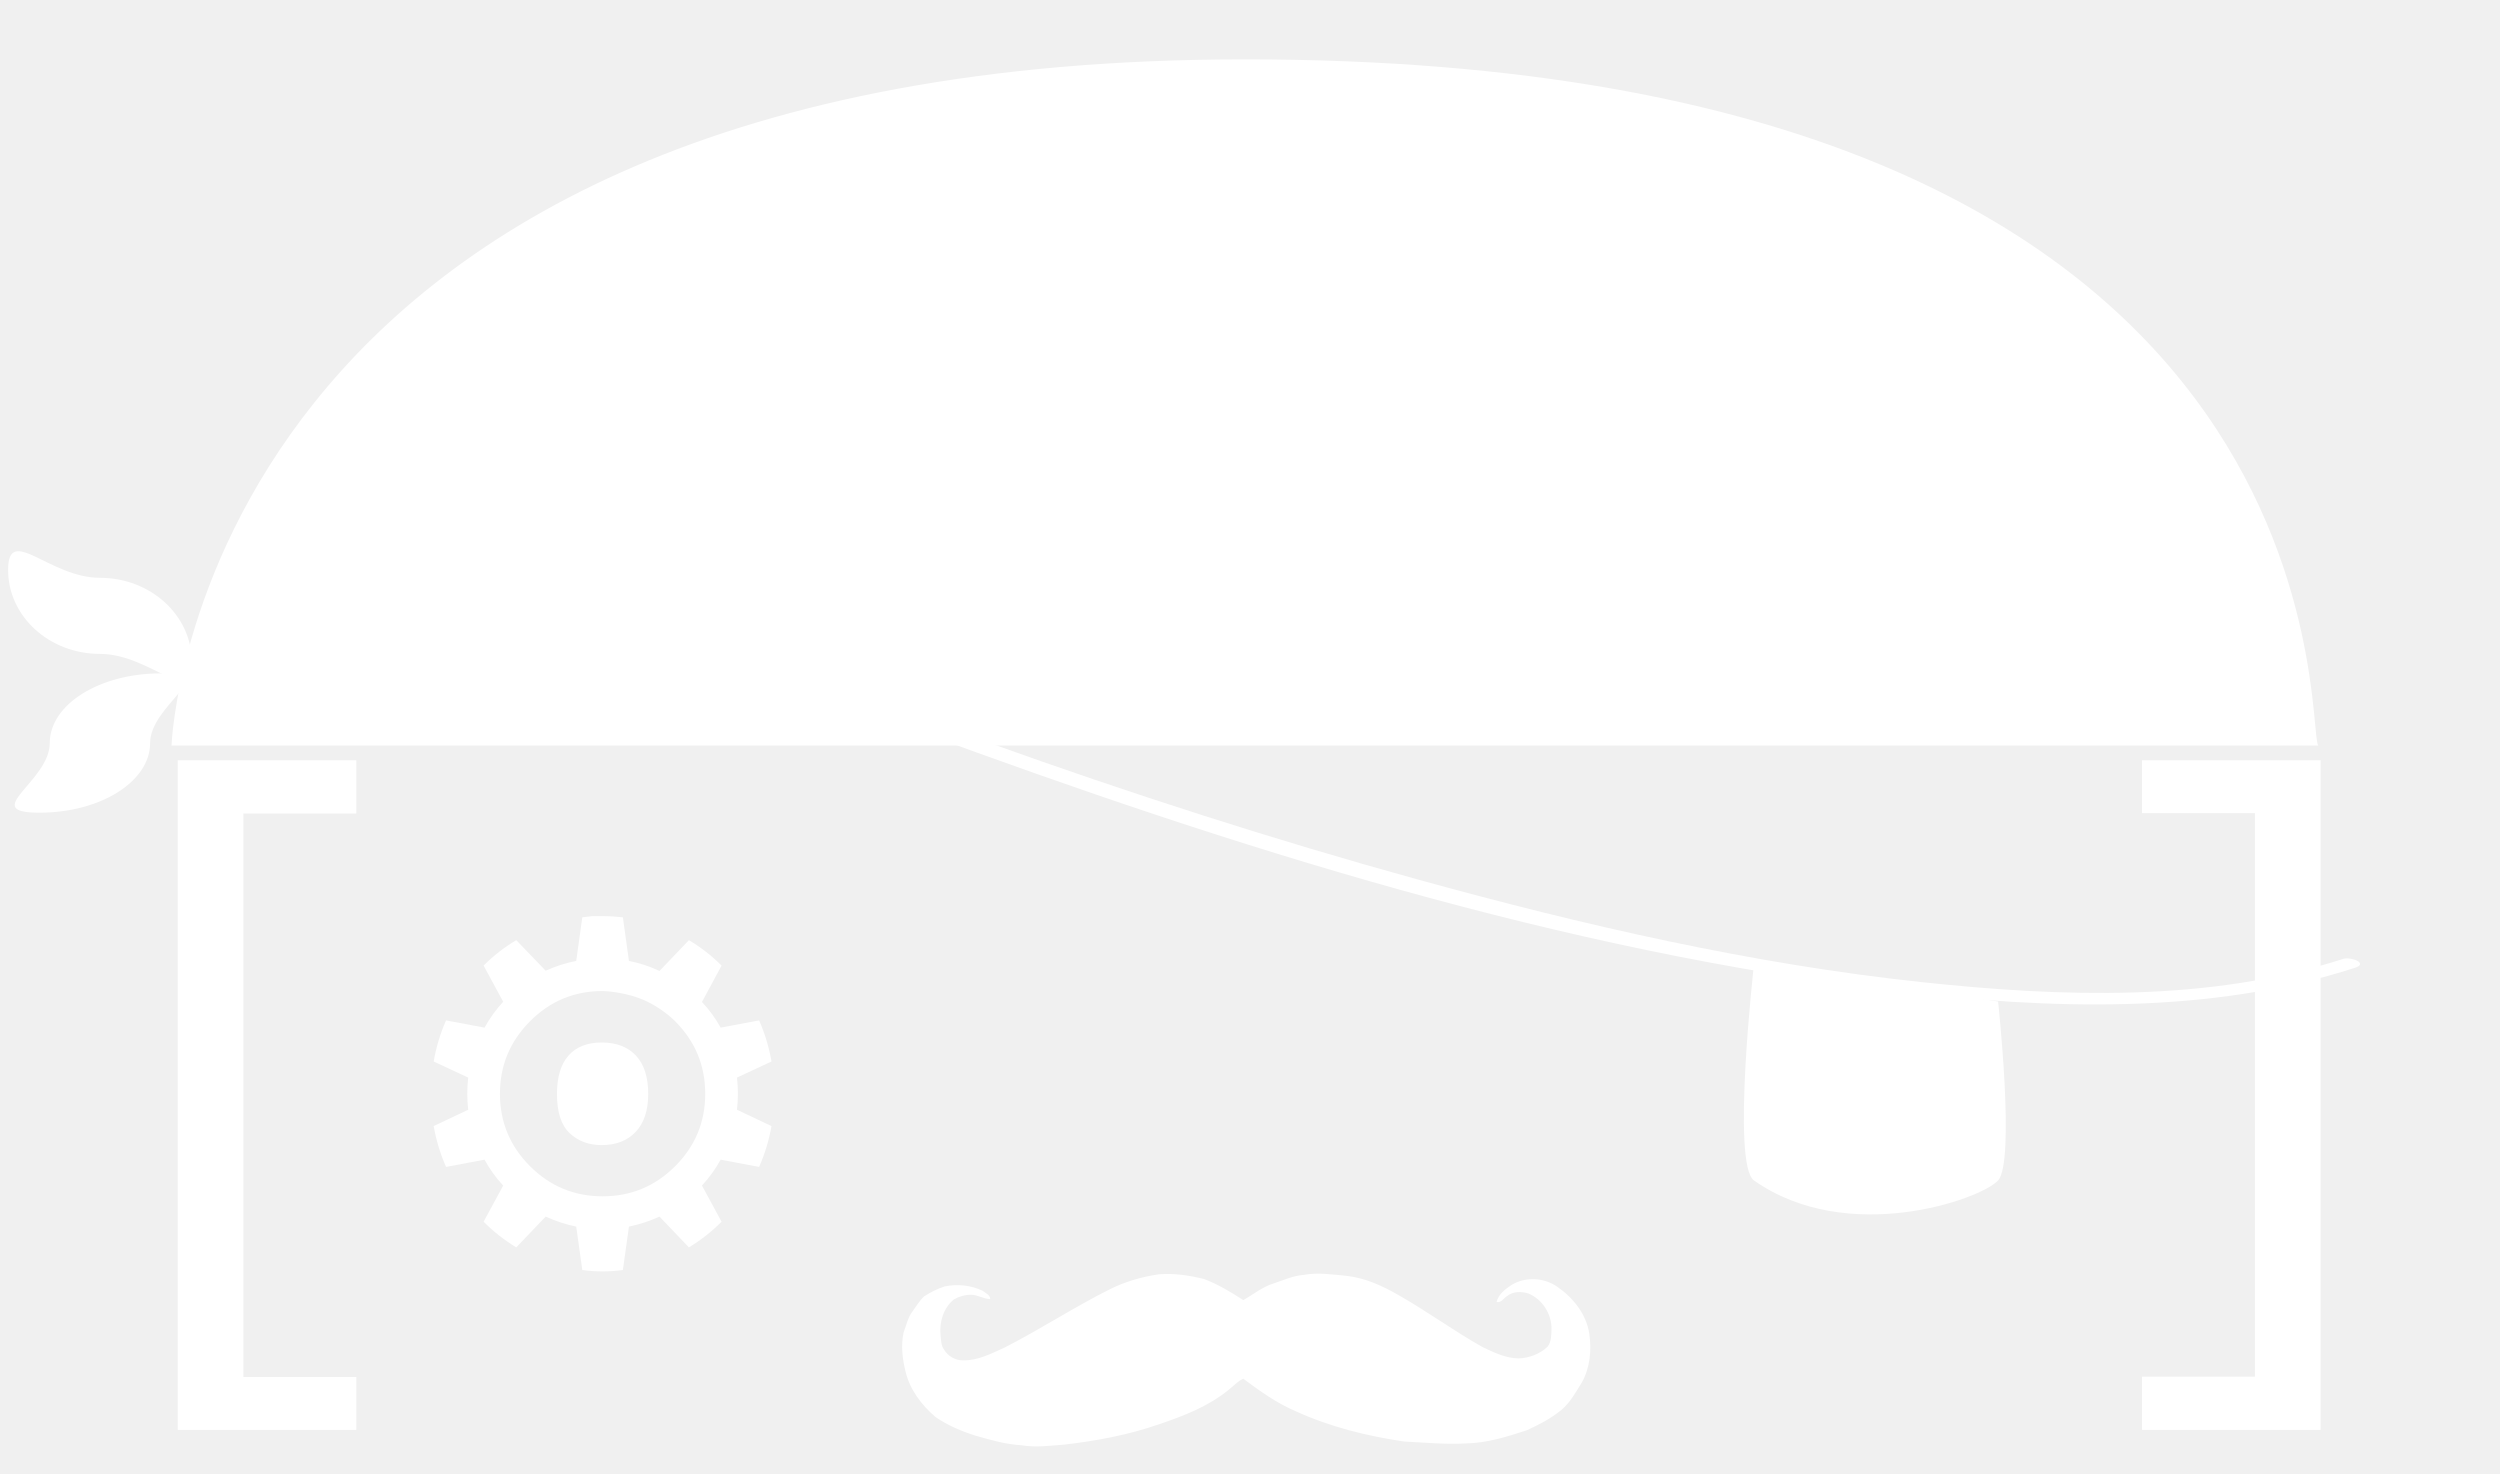
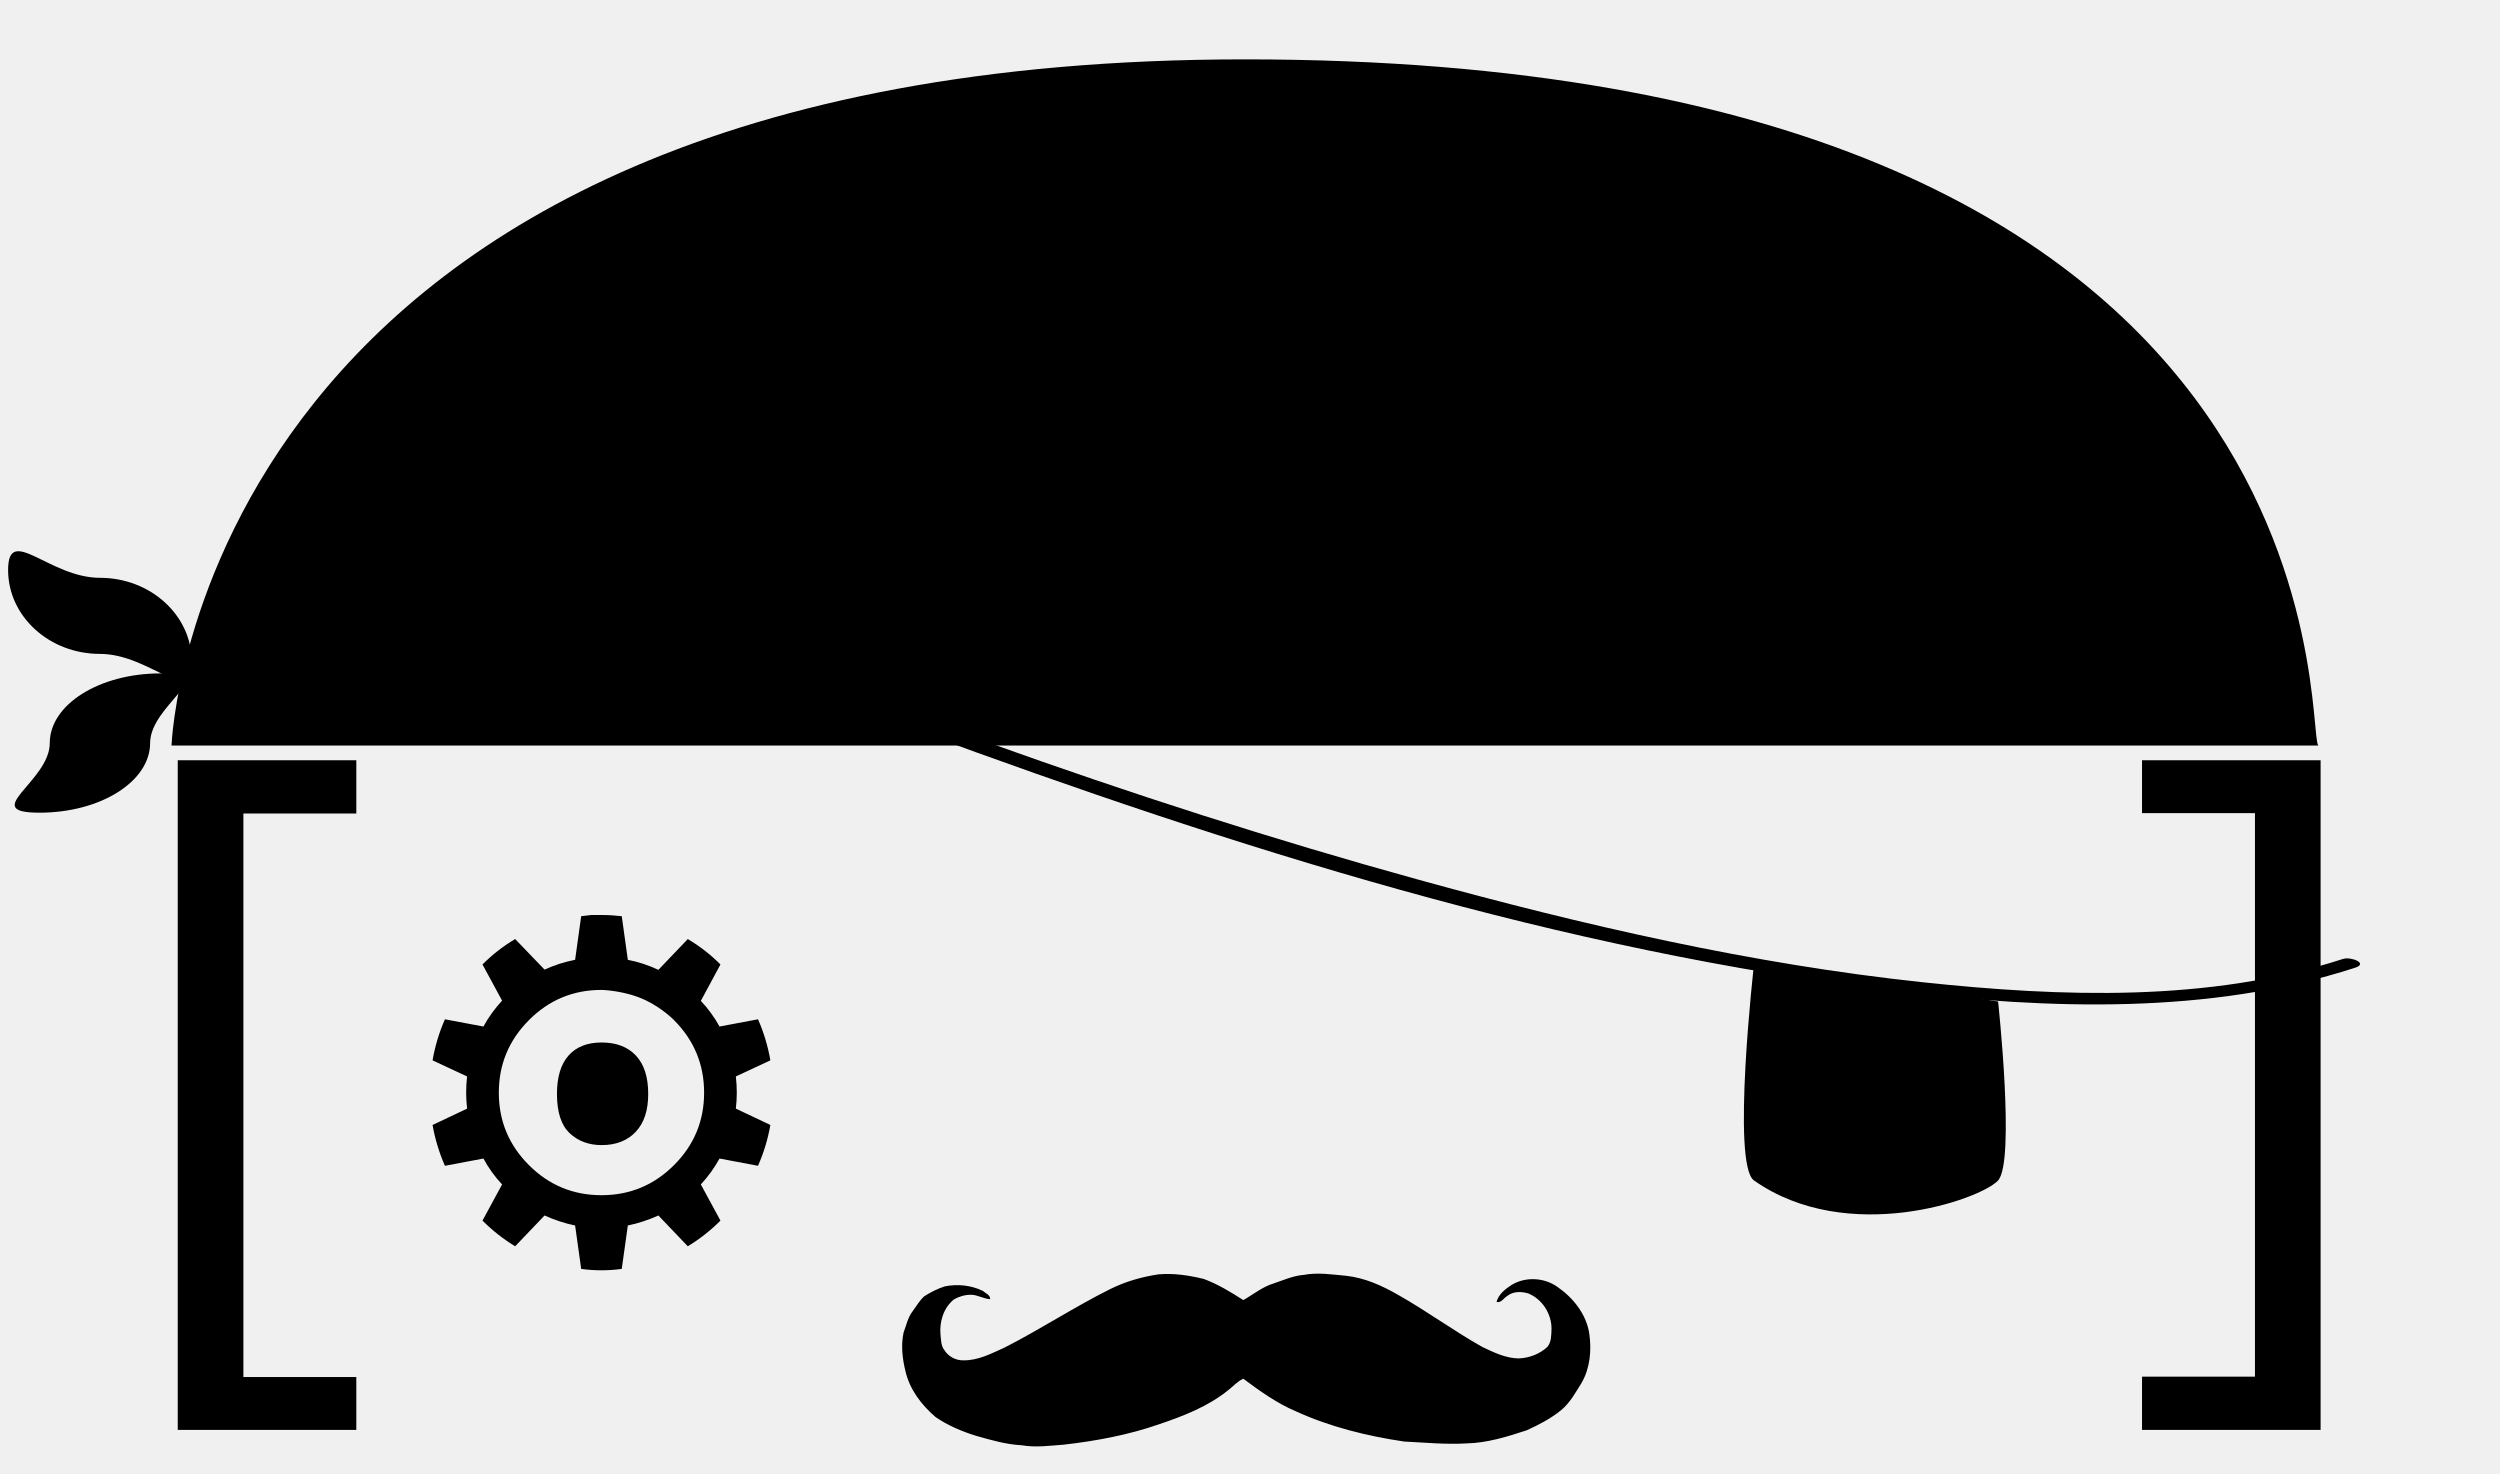
- <svg xmlns="http://www.w3.org/2000/svg" version="1.1" id="Layer_1" x="0px" y="0px" width="560px" height="330px" viewBox="0 0 560 330" enable-background="new 0 0 560 330" xml:space="preserve">
+ <svg xmlns="http://www.w3.org/2000/svg" version="1.1" id="Layer_1" x="0px" y="0px" viewBox="0 0 560 330" xml:space="preserve">
  <rect x="-17.5" y="-14.5" display="none" width="592" height="376" />
  <rect x="-93.5" y="-58.5" display="none" fill="#231F20" stroke="#000000" stroke-miterlimit="10" width="753" height="462" />
  <g>
    <g>
-       <path fill="#FFFFFF" d="M91.811,117.333c37.079,17.169,75.25,32.233,113.576,46.345c70.9,26.104,144.52,49.489,219.809,58.396    c33.688,3.981,69.66,5.295,102.336-5.298c3.099-1.004-0.979-2.53-2.691-1.976c-30.084,9.752-63.187,8.519-94.227,5.214    c-38.235-4.072-75.963-12.771-112.979-22.992c-64.896-17.918-128.354-41.374-190.306-67.651    c-10.768-4.568-21.526-9.191-32.141-14.106C93.735,114.589,89.237,116.142,91.811,117.333L91.811,117.333z" />
+       <path d="M91.811,117.333c37.079,17.169,75.25,32.233,113.576,46.345c70.9,26.104,144.52,49.489,219.809,58.396    c33.688,3.981,69.66,5.295,102.336-5.298c3.099-1.004-0.979-2.53-2.691-1.976c-30.084,9.752-63.187,8.519-94.227,5.214    c-38.235-4.072-75.963-12.771-112.979-22.992c-64.896-17.918-128.354-41.374-190.306-67.651    c-10.768-4.568-21.526-9.191-32.141-14.106C93.735,114.589,89.237,116.142,91.811,117.333L91.811,117.333z" />
    </g>
  </g>
-   <path fill="#FFFFFF" d="M127.601,253.829c1.893,1.78,4.283,2.673,7.167,2.673c3.223,0,5.767-0.991,7.633-2.968  c1.865-1.979,2.799-4.806,2.799-8.482c0-3.788-0.92-6.657-2.757-8.606c-1.838-1.952-4.397-2.928-7.675-2.928  c-3.223,0-5.697,0.976-7.422,2.928c-1.725,1.949-2.586,4.818-2.586,8.606C124.76,249.124,125.706,252.047,127.601,253.829z" />
-   <path display="none" fill="#FFFFFF" d="M313.669,307.445h-78.536v11.109h78.536V307.445z" />
-   <path fill="#FFFFFF" d="M410.852,258.057c1.895,1.78,4.283,2.67,7.164,2.67c3.227,0,5.771-0.987,7.637-2.97  c1.863-1.979,2.799-4.805,2.799-8.479c0-3.791-0.92-6.658-2.756-8.607c-1.842-1.951-4.396-2.928-7.68-2.928  c-3.221,0-5.693,0.977-7.42,2.928c-1.723,1.949-2.586,4.816-2.586,8.607C408.01,253.352,408.955,256.273,410.852,258.057z" />
-   <path fill="#FFFFFF" d="M479.814,320.298h40v-150h-40v11.845h25.297V308.37h-25.297V320.298L479.814,320.298z" />
-   <path fill="#FFFFFF" d="M79.814,170.298h-40v150h40v-11.844H54.519V182.225h25.295V170.298z" />
-   <path fill="#FFFFFF" d="M392.89,216.042l54.682,8.291c0,0,3.884,35.817,0,40.086s-33.738,14.748-54.682,0  C387.795,260.831,392.89,216.042,392.89,216.042z" />
+   <path stroke="transparent" d="M127.601,253.829c1.893,1.78,4.283,2.673,7.167,2.673c3.223,0,5.767-0.991,7.633-2.968  c1.865-1.979,2.799-4.806,2.799-8.482c0-3.788-0.92-6.657-2.757-8.606c-1.838-1.952-4.397-2.928-7.675-2.928  c-3.223,0-5.697,0.976-7.422,2.928c-1.725,1.949-2.586,4.818-2.586,8.606C124.76,249.124,125.706,252.047,127.601,253.829z" />
+   <path display="none" d="M313.669,307.445h-78.536v11.109h78.536V307.445z" />
+   <path d="M410.852,258.057c1.895,1.78,4.283,2.67,7.164,2.67c3.227,0,5.771-0.987,7.637-2.97  c1.863-1.979,2.799-4.805,2.799-8.479c0-3.791-0.92-6.658-2.756-8.607c-1.842-1.951-4.396-2.928-7.68-2.928  c-3.221,0-5.693,0.977-7.42,2.928c-1.723,1.949-2.586,4.816-2.586,8.607C408.01,253.352,408.955,256.273,410.852,258.057z" />
+   <path d="M479.814,320.298h40v-150h-40v11.845h25.297V308.37h-25.297V320.298L479.814,320.298z" />
+   <path d="M79.814,170.298h-40v150h40v-11.844H54.519V182.225h25.295V170.298z" />
+   <path d="M392.89,216.042l54.682,8.291c0,0,3.884,35.817,0,40.086s-33.738,14.748-54.682,0  C387.795,260.831,392.89,216.042,392.89,216.042z" />
  <g>
-     <path fill="#FFFFFF" d="M519.301,166.999c0,0-107.65,0.002-240.438,0.002c-132.795,0-240.443-0.002-240.443-0.002   S43.645,13.298,278.86,13.298C528.17,13.298,516.282,163.793,519.301,166.999z" />
-     <path fill="#FFFFFF" d="M11.147,166.443c0,8.613-16.007,15.599-2.315,15.599c13.694,0,24.793-6.985,24.793-15.599   c0-8.614,16.005-15.601,2.314-15.601C22.248,150.845,11.147,157.829,11.147,166.443z" />
-     <path fill="#FFFFFF" d="M22.387,146.473c11.36,0,20.569,12.137,20.569,1.753c0-10.378-9.209-18.796-20.569-18.796   c-11.361,0-20.572-12.137-20.572-1.755C1.815,138.057,11.025,146.473,22.387,146.473z" />
+     <path d="M519.301,166.999c0,0-107.65,0.002-240.438,0.002c-132.795,0-240.443-0.002-240.443-0.002   S43.645,13.298,278.86,13.298C528.17,13.298,516.282,163.793,519.301,166.999z" />
+     <path d="M11.147,166.443c0,8.613-16.007,15.599-2.315,15.599c13.694,0,24.793-6.985,24.793-15.599   c0-8.614,16.005-15.601,2.314-15.601C22.248,150.845,11.147,157.829,11.147,166.443z" />
+     <path d="M22.387,146.473c11.36,0,20.569,12.137,20.569,1.753c0-10.378-9.209-18.796-20.569-18.796   c-11.361,0-20.572-12.137-20.572-1.755C1.815,138.057,11.025,146.473,22.387,146.473z" />
  </g>
  <g>
    <g>
-       <path fill="#FFFFFF" d="M134.979,205.213c1.533,0,3.048,0.09,4.546,0.266l1.359,9.771c2.337,0.452,4.618,1.2,6.845,2.245    l6.586-6.896c2.647,1.567,5.088,3.461,7.315,5.693l-4.389,8.152c1.637,1.742,3.033,3.658,4.182,5.748l8.621-1.621    c1.289,2.927,2.214,5.992,2.771,9.199l-7.734,3.604c0.138,1.223,0.209,2.42,0.209,3.605c0,1.187-0.071,2.387-0.209,3.605    l7.734,3.658c-0.557,3.171-1.482,6.216-2.771,9.146l-8.621-1.625c-1.149,2.094-2.545,4.024-4.182,5.803l4.389,8.1    c-2.227,2.232-4.668,4.146-7.315,5.749l-6.586-6.896c-2.228,1.011-4.508,1.756-6.845,2.242l-1.359,9.723    c-1.498,0.207-3.013,0.313-4.546,0.313c-1.532,0-3.048-0.105-4.545-0.313l-1.359-9.723c-2.336-0.486-4.617-1.231-6.846-2.242    l-6.585,6.896c-2.647-1.603-5.087-3.517-7.317-5.749l4.389-8.1c-1.636-1.741-3.031-3.676-4.18-5.803l-8.622,1.625    c-1.29-2.933-2.213-5.978-2.771-9.146l7.734-3.658c-0.139-1.221-0.209-2.421-0.209-3.605c0-1.188,0.07-2.385,0.209-3.605    l-7.734-3.604c0.558-3.207,1.481-6.272,2.771-9.198l8.622,1.62c1.148-2.09,2.543-4.023,4.18-5.801l-4.389-8.102    c2.229-2.232,4.669-4.126,7.317-5.693l6.585,6.844c2.229-1.01,4.51-1.741,6.846-2.193l1.359-9.771l2.246-0.265L134.979,205.213    L134.979,205.213z M134.979,221.991c-6.339,0-11.758,2.254-16.252,6.768c-4.493,4.513-6.74,9.929-6.74,16.248    c0,6.326,2.247,11.735,6.74,16.228c4.494,4.496,9.913,6.74,16.252,6.74c6.341,0,11.759-2.244,16.251-6.74    c4.497-4.49,6.741-9.899,6.741-16.228c0-6.319-2.244-11.735-6.741-16.248c0,0-2.521-2.62-6.375-4.461    C140.22,222.086,134.979,221.991,134.979,221.991z M143.079,244.982c0,2.229-0.791,4.139-2.377,5.725    c-1.587,1.579-3.493,2.375-5.723,2.375c-2.229,0-4.136-0.796-5.721-2.375c-1.585-1.586-2.378-3.495-2.378-5.725    s0.792-4.137,2.378-5.724c1.586-1.586,3.492-2.377,5.721-2.377c2.23,0,4.136,0.791,5.723,2.377L143.079,244.982z" />
+       <path d="m134.729,204.963c1.533,0 3.048,0.09 4.546,0.266l1.359,9.771c2.337,0.452 4.618,1.2 6.845,2.245l6.586,-6.896c2.647,1.567 5.088,3.461 7.315,5.693l-4.389,8.152c1.637,1.742 3.033,3.658 4.182,5.748l8.621,-1.621c1.289,2.927 2.214,5.992 2.771,9.199l-7.734,3.604c0.138,1.223 0.209,2.42 0.209,3.605c0,1.187 -0.071,2.387 -0.209,3.605l7.734,3.658c-0.557,3.171 -1.482,6.216 -2.771,9.146l-8.621,-1.625c-1.149,2.094 -2.545,4.024 -4.182,5.803l4.389,8.1c-2.227,2.232 -4.668,4.146 -7.315,5.749l-6.586,-6.896c-2.228,1.011 -4.508,1.756 -6.845,2.242l-1.359,9.723c-1.498,0.207 -3.013,0.313 -4.546,0.313c-1.532,0 -3.048,-0.105 -4.545,-0.313l-1.359,-9.723c-2.336,-0.486 -4.617,-1.231 -6.846,-2.242l-6.585,6.896c-2.647,-1.603 -5.087,-3.517 -7.317,-5.749l4.389,-8.1c-1.636,-1.741 -3.031,-3.676 -4.18,-5.803l-8.622,1.625c-1.29,-2.933 -2.213,-5.978 -2.771,-9.146l7.734,-3.658c-0.139,-1.221 -0.209,-2.421 -0.209,-3.605c0,-1.188 0.07,-2.385 0.209,-3.605l-7.734,-3.604c0.558,-3.207 1.481,-6.272 2.771,-9.198l8.622,1.62c1.148,-2.09 2.543,-4.023 4.18,-5.801l-4.389,-8.102c2.229,-2.232 4.669,-4.126 7.317,-5.693l6.585,6.844c2.229,-1.01 4.51,-1.741 6.846,-2.193l1.359,-9.771l2.246,-0.265l2.299,0.002l0,0zm0,16.778c-6.339,0 -11.758,2.254 -16.252,6.768c-4.493,4.513 -6.74,9.929 -6.74,16.248c0,6.326 2.247,11.735 6.74,16.228c4.494,4.496 9.913,6.74 16.252,6.74c6.341,0 11.759,-2.244 16.251,-6.74c4.497,-4.49 6.741,-9.899 6.741,-16.228c0,-6.319 -2.244,-11.735 -6.741,-16.248c0,0 -2.521,-2.62 -6.375,-4.461c-4.635,-2.212 -9.876,-2.307 -9.876,-2.307z" />
    </g>
  </g>
  <g id="_x23_010101ff">
-     <path fill="#FFFFFF" d="M248.704,288.744c3.388-1.682,7.059-2.729,10.792-3.291c3.424-0.297,6.865,0.223,10.187,1.043   c3.138,1.169,6.007,2.921,8.817,4.725c2.25-1.267,4.287-2.972,6.787-3.729c2.223-0.738,4.396-1.743,6.762-1.918   c3.158-0.598,6.367-0.078,9.527,0.209c4.152,0.453,8.02,2.21,11.608,4.271c6.441,3.637,12.412,8.041,18.857,11.666   c2.574,1.217,5.246,2.537,8.158,2.565c2.36-0.093,4.703-0.981,6.436-2.601c0.894-1.104,0.849-2.644,0.904-3.985   c0.039-3.386-2.076-6.718-5.23-7.976c-1.549-0.461-3.368-0.486-4.684,0.573c-0.816,0.468-1.322,1.597-2.398,1.345   c0.435-1.727,1.957-2.894,3.38-3.822c3.139-1.904,7.342-1.659,10.305,0.479c3.527,2.441,6.477,6.166,7.098,10.51   c0.521,3.687,0.162,7.609-1.697,10.896c-1.352,2.164-2.594,4.478-4.575,6.133c-2.324,1.908-5.015,3.308-7.738,4.543   c-4.398,1.443-8.896,2.854-13.562,2.945c-4.639,0.271-9.278-0.198-13.909-0.421c-8.318-1.232-16.604-3.271-24.271-6.781   c-4.229-1.784-8.108-4.571-11.756-7.29c-1.394,0.635-2.097,1.578-3.297,2.495c-4.54,3.71-10.087,5.857-15.587,7.711   c-6.88,2.4-14.08,3.732-21.306,4.563c-3.134,0.219-6.296,0.69-9.423,0.141c-3.551-0.186-6.982-1.182-10.376-2.158   c-3.151-0.99-6.23-2.292-8.959-4.174c-3.138-2.688-5.786-6.17-6.729-10.254c-0.695-2.821-1.045-5.823-0.416-8.69   c0.613-1.608,0.949-3.377,2.031-4.765c0.84-1.128,1.542-2.389,2.596-3.342c1.439-0.906,2.973-1.696,4.598-2.209   c2.844-0.584,5.905-0.26,8.521,1.004c0.61,0.555,1.658,0.881,1.651,1.854c-1.495-0.057-2.796-0.973-4.296-0.982   c-1.346-0.002-2.693,0.373-3.852,1.058c-2.331,1.89-3.27,5.049-2.979,7.976c0.142,1.105,0.084,2.325,0.794,3.262   c0.88,1.479,2.552,2.424,4.274,2.393c3.339,0.072,6.359-1.553,9.32-2.882C233.091,297.736,240.64,292.768,248.704,288.744z" />
+     <path d="M248.704,288.744c3.388-1.682,7.059-2.729,10.792-3.291c3.424-0.297,6.865,0.223,10.187,1.043   c3.138,1.169,6.007,2.921,8.817,4.725c2.25-1.267,4.287-2.972,6.787-3.729c2.223-0.738,4.396-1.743,6.762-1.918   c3.158-0.598,6.367-0.078,9.527,0.209c4.152,0.453,8.02,2.21,11.608,4.271c6.441,3.637,12.412,8.041,18.857,11.666   c2.574,1.217,5.246,2.537,8.158,2.565c2.36-0.093,4.703-0.981,6.436-2.601c0.894-1.104,0.849-2.644,0.904-3.985   c0.039-3.386-2.076-6.718-5.23-7.976c-1.549-0.461-3.368-0.486-4.684,0.573c-0.816,0.468-1.322,1.597-2.398,1.345   c0.435-1.727,1.957-2.894,3.38-3.822c3.139-1.904,7.342-1.659,10.305,0.479c3.527,2.441,6.477,6.166,7.098,10.51   c0.521,3.687,0.162,7.609-1.697,10.896c-1.352,2.164-2.594,4.478-4.575,6.133c-2.324,1.908-5.015,3.308-7.738,4.543   c-4.398,1.443-8.896,2.854-13.562,2.945c-4.639,0.271-9.278-0.198-13.909-0.421c-8.318-1.232-16.604-3.271-24.271-6.781   c-4.229-1.784-8.108-4.571-11.756-7.29c-1.394,0.635-2.097,1.578-3.297,2.495c-4.54,3.71-10.087,5.857-15.587,7.711   c-6.88,2.4-14.08,3.732-21.306,4.563c-3.134,0.219-6.296,0.69-9.423,0.141c-3.551-0.186-6.982-1.182-10.376-2.158   c-3.151-0.99-6.23-2.292-8.959-4.174c-3.138-2.688-5.786-6.17-6.729-10.254c-0.695-2.821-1.045-5.823-0.416-8.69   c0.613-1.608,0.949-3.377,2.031-4.765c0.84-1.128,1.542-2.389,2.596-3.342c1.439-0.906,2.973-1.696,4.598-2.209   c2.844-0.584,5.905-0.26,8.521,1.004c0.61,0.555,1.658,0.881,1.651,1.854c-1.495-0.057-2.796-0.973-4.296-0.982   c-1.346-0.002-2.693,0.373-3.852,1.058c-2.331,1.89-3.27,5.049-2.979,7.976c0.142,1.105,0.084,2.325,0.794,3.262   c0.88,1.479,2.552,2.424,4.274,2.393c3.339,0.072,6.359-1.553,9.32-2.882C233.091,297.736,240.64,292.768,248.704,288.744z" />
  </g>
</svg>
